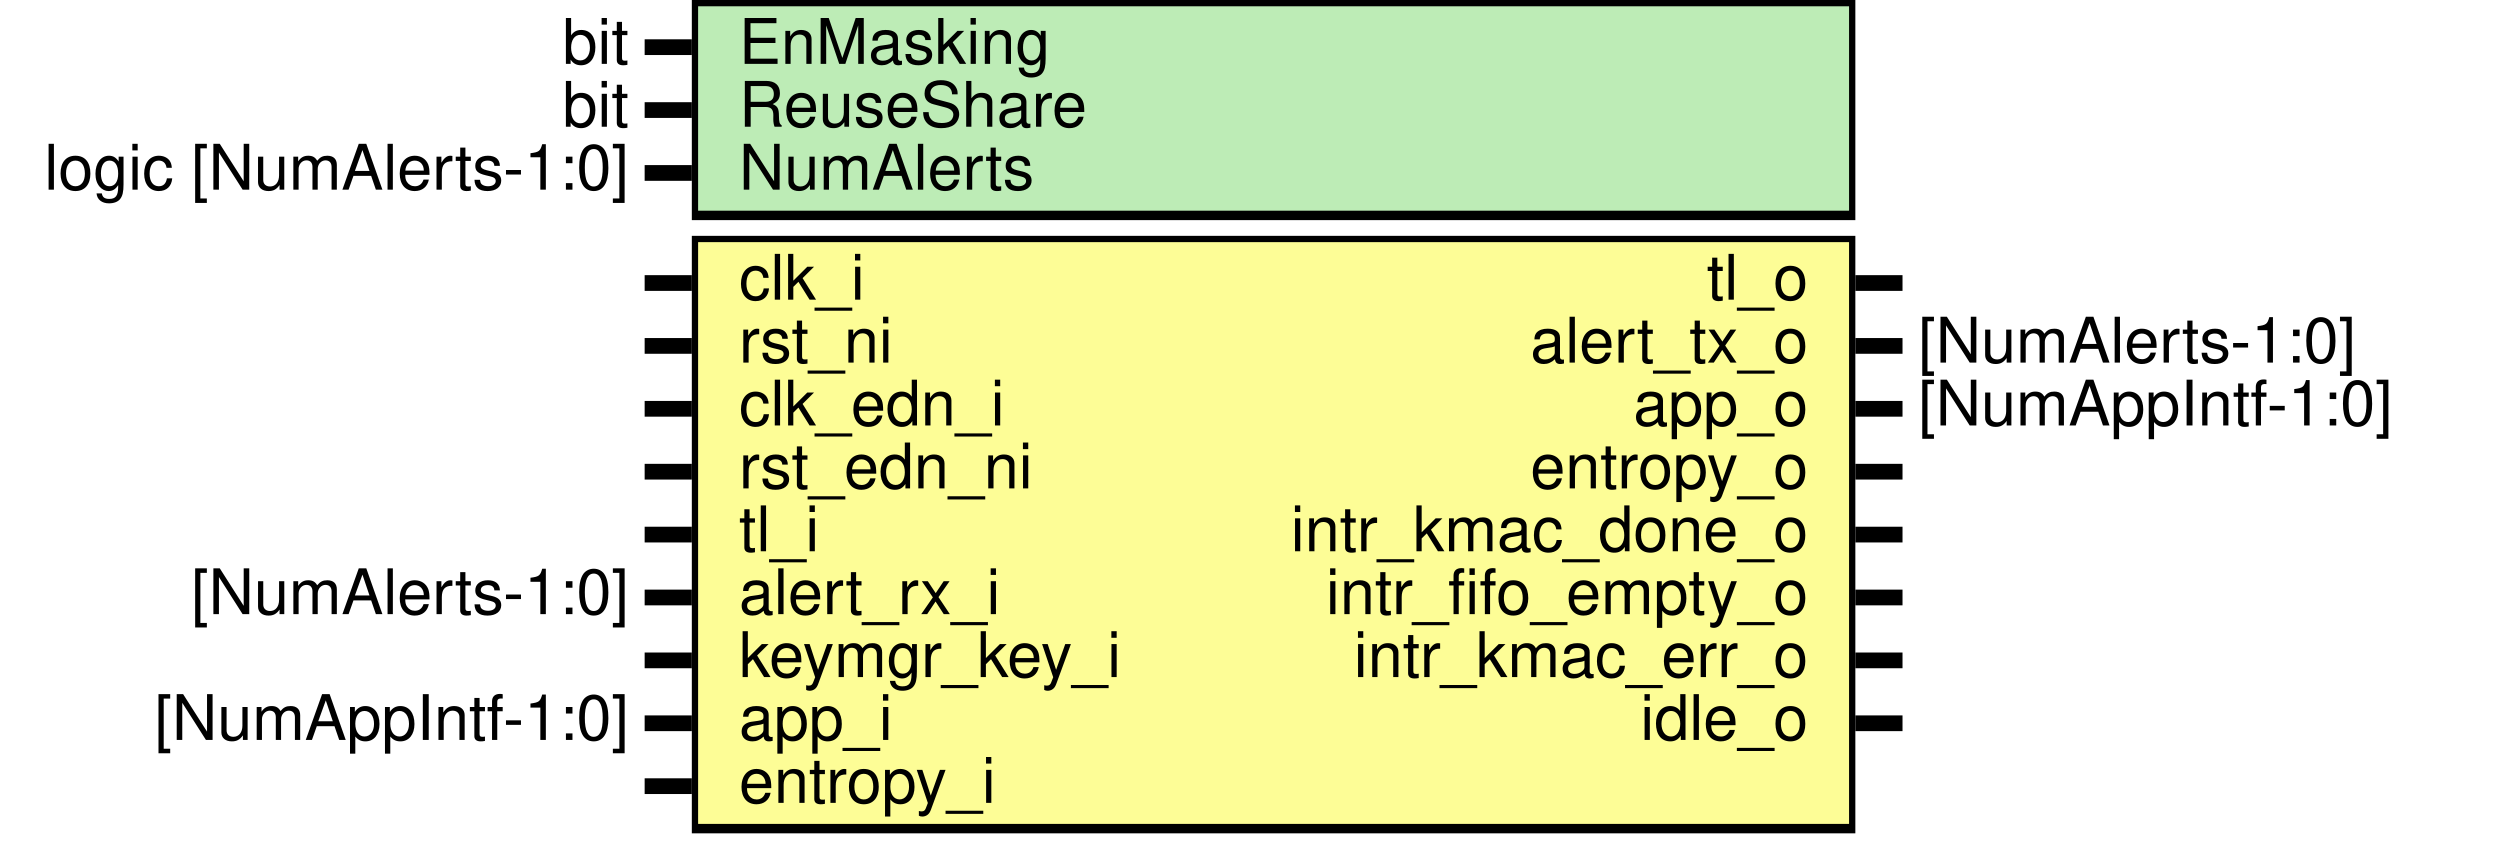
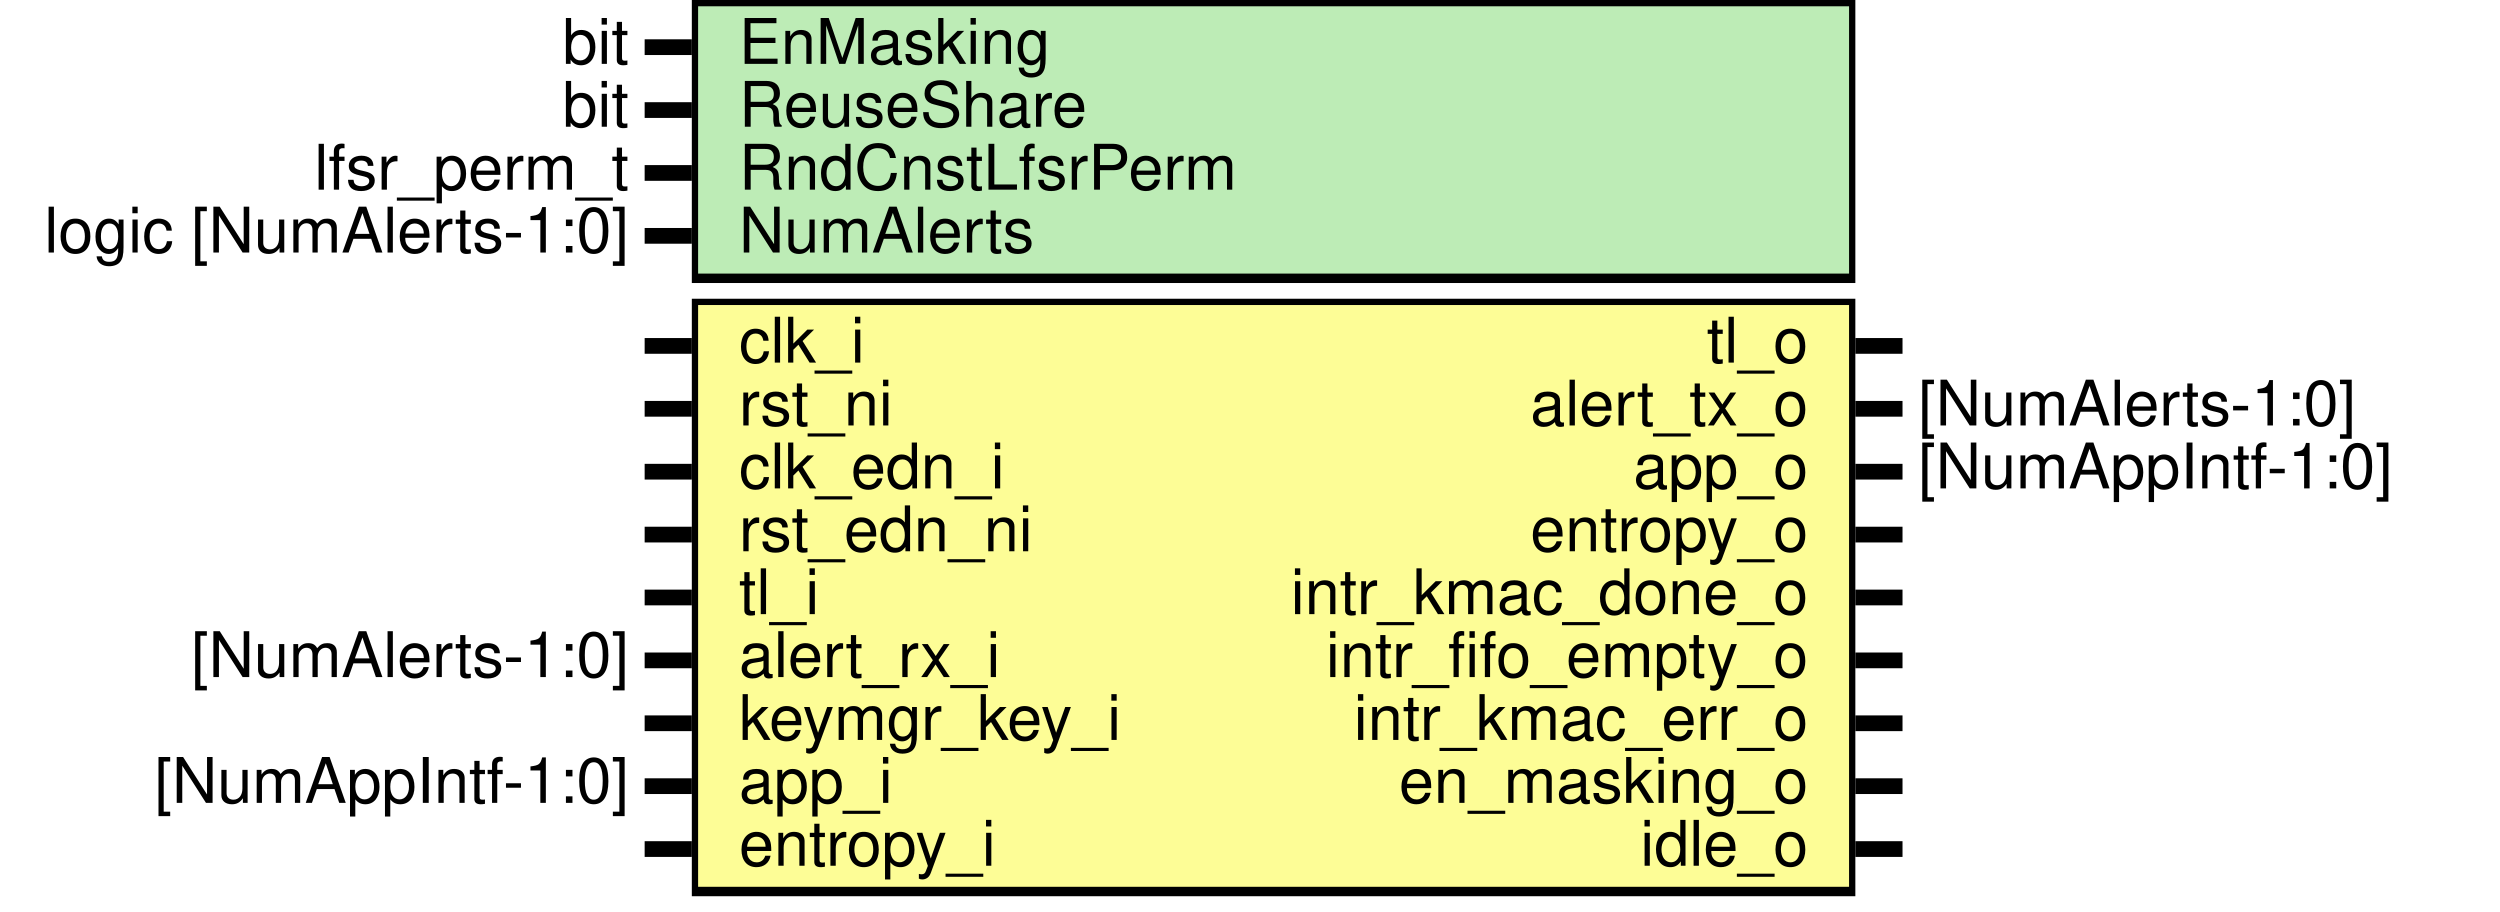
- <svg xmlns="http://www.w3.org/2000/svg" xmlns:ns1="http://svgjs.com/svgjs" version="1.1" viewBox="0 0 795 270">
+ <svg xmlns="http://www.w3.org/2000/svg" xmlns:ns1="http://svgjs.com/svgjs" version="1.1" viewBox="0 0 795 290">
  <svg id="SvgjsSvg1002" width="2" height="0" focusable="false" style="overflow:hidden;top:-100%;left:-100%;position:absolute;opacity:0">
    <polyline id="SvgjsPolyline1003" points="205,0 220,0" />
    <path id="SvgjsPath1004" d="M0 0 " />
  </svg>
-   <rect id="SvgjsRect1006" width="370" height="70" fill="black" x="220" y="0" />
-   <rect id="SvgjsRect1007" width="366" height="65" fill="#bdecb6" x="222" y="2" />
+   <rect id="SvgjsRect1006" width="370" height="90" fill="black" x="220" y="0" />
+   <rect id="SvgjsRect1007" width="366" height="85" fill="#bdecb6" x="222" y="2" />
  <text id="SvgjsText1008" font-family="Helvetica" x="200" y="-5.698" font-size="20" text-anchor="end" family="Helvetica" size="20" anchor="end" ns1:data="{&quot;leading&quot;:&quot;1.3&quot;}">
    <tspan id="SvgjsTspan1009" dy="26" x="200" ns1:data="{&quot;newLined&quot;:true}">   bit </tspan>
  </text>
  <text id="SvgjsText1010" font-family="Helvetica" x="235" y="-5.698" font-size="20" text-anchor="start" family="Helvetica" size="20" anchor="start" ns1:data="{&quot;leading&quot;:&quot;1.3&quot;}">
    <tspan id="SvgjsTspan1011" dy="26" x="235" ns1:data="{&quot;newLined&quot;:true}">   EnMasking </tspan>
  </text>
  <line id="SvgjsLine1012" x1="205" y1="15" x2="220" y2="15" stroke-linecap="rec" stroke="black" stroke-width="5" />
  <text id="SvgjsText1013" font-family="Helvetica" x="200" y="14.302" font-size="20" text-anchor="end" family="Helvetica" size="20" anchor="end" ns1:data="{&quot;leading&quot;:&quot;1.3&quot;}">
    <tspan id="SvgjsTspan1014" dy="26" x="200" ns1:data="{&quot;newLined&quot;:true}">   bit </tspan>
  </text>
  <text id="SvgjsText1015" font-family="Helvetica" x="235" y="14.302" font-size="20" text-anchor="start" family="Helvetica" size="20" anchor="start" ns1:data="{&quot;leading&quot;:&quot;1.3&quot;}">
    <tspan id="SvgjsTspan1016" dy="26" x="235" ns1:data="{&quot;newLined&quot;:true}">   ReuseShare </tspan>
  </text>
  <line id="SvgjsLine1017" x1="205" y1="35" x2="220" y2="35" stroke-linecap="rec" stroke="black" stroke-width="5" />
  <text id="SvgjsText1018" font-family="Helvetica" x="200" y="34.302" font-size="20" text-anchor="end" family="Helvetica" size="20" anchor="end" ns1:data="{&quot;leading&quot;:&quot;1.3&quot;}">
-     <tspan id="SvgjsTspan1019" dy="26" x="200" ns1:data="{&quot;newLined&quot;:true}">   logic [NumAlerts-1:0] </tspan>
+     <tspan id="SvgjsTspan1019" dy="26" x="200" ns1:data="{&quot;newLined&quot;:true}">   lfsr_perm_t </tspan>
  </text>
  <text id="SvgjsText1020" font-family="Helvetica" x="235" y="34.302" font-size="20" text-anchor="start" family="Helvetica" size="20" anchor="start" ns1:data="{&quot;leading&quot;:&quot;1.3&quot;}">
-     <tspan id="SvgjsTspan1021" dy="26" x="235" ns1:data="{&quot;newLined&quot;:true}">   NumAlerts </tspan>
+     <tspan id="SvgjsTspan1021" dy="26" x="235" ns1:data="{&quot;newLined&quot;:true}">   RndCnstLfsrPerm </tspan>
  </text>
  <line id="SvgjsLine1022" x1="205" y1="55" x2="220" y2="55" stroke-linecap="rec" stroke="black" stroke-width="5" />
-   <rect id="SvgjsRect1023" width="370" height="190" fill="black" x="220" y="75" />
-   <rect id="SvgjsRect1024" width="366" height="185" fill="#fdfd96" x="222" y="77" />
-   <text id="SvgjsText1025" font-family="Helvetica" x="200" y="69.302" font-size="20" text-anchor="end" family="Helvetica" size="20" anchor="end" ns1:data="{&quot;leading&quot;:&quot;1.3&quot;}">
-     <tspan id="SvgjsTspan1026" dy="26" x="200" ns1:data="{&quot;newLined&quot;:true}">    </tspan>
+   <text id="SvgjsText1023" font-family="Helvetica" x="200" y="54.302" font-size="20" text-anchor="end" family="Helvetica" size="20" anchor="end" ns1:data="{&quot;leading&quot;:&quot;1.3&quot;}">
+     <tspan id="SvgjsTspan1024" dy="26" x="200" ns1:data="{&quot;newLined&quot;:true}">   logic [NumAlerts-1:0] </tspan>
  </text>
-   <text id="SvgjsText1027" font-family="Helvetica" x="235" y="69.302" font-size="20" text-anchor="start" family="Helvetica" size="20" anchor="start" ns1:data="{&quot;leading&quot;:&quot;1.3&quot;}">
-     <tspan id="SvgjsTspan1028" dy="26" x="235" ns1:data="{&quot;newLined&quot;:true}">   clk_i </tspan>
+   <text id="SvgjsText1025" font-family="Helvetica" x="235" y="54.302" font-size="20" text-anchor="start" family="Helvetica" size="20" anchor="start" ns1:data="{&quot;leading&quot;:&quot;1.3&quot;}">
+     <tspan id="SvgjsTspan1026" dy="26" x="235" ns1:data="{&quot;newLined&quot;:true}">   NumAlerts </tspan>
  </text>
-   <line id="SvgjsLine1029" x1="205" y1="90" x2="220" y2="90" stroke-linecap="rec" stroke="black" stroke-width="5" />
+   <line id="SvgjsLine1027" x1="205" y1="75" x2="220" y2="75" stroke-linecap="rec" stroke="black" stroke-width="5" />
+   <rect id="SvgjsRect1028" width="370" height="190" fill="black" x="220" y="95" />
+   <rect id="SvgjsRect1029" width="366" height="185" fill="#fdfd96" x="222" y="97" />
  <text id="SvgjsText1030" font-family="Helvetica" x="200" y="89.302" font-size="20" text-anchor="end" family="Helvetica" size="20" anchor="end" ns1:data="{&quot;leading&quot;:&quot;1.3&quot;}">
    <tspan id="SvgjsTspan1031" dy="26" x="200" ns1:data="{&quot;newLined&quot;:true}">    </tspan>
  </text>
  <text id="SvgjsText1032" font-family="Helvetica" x="235" y="89.302" font-size="20" text-anchor="start" family="Helvetica" size="20" anchor="start" ns1:data="{&quot;leading&quot;:&quot;1.3&quot;}">
-     <tspan id="SvgjsTspan1033" dy="26" x="235" ns1:data="{&quot;newLined&quot;:true}">   rst_ni </tspan>
+     <tspan id="SvgjsTspan1033" dy="26" x="235" ns1:data="{&quot;newLined&quot;:true}">   clk_i </tspan>
  </text>
  <line id="SvgjsLine1034" x1="205" y1="110" x2="220" y2="110" stroke-linecap="rec" stroke="black" stroke-width="5" />
  <text id="SvgjsText1035" font-family="Helvetica" x="200" y="109.302" font-size="20" text-anchor="end" family="Helvetica" size="20" anchor="end" ns1:data="{&quot;leading&quot;:&quot;1.3&quot;}">
    <tspan id="SvgjsTspan1036" dy="26" x="200" ns1:data="{&quot;newLined&quot;:true}">    </tspan>
  </text>
  <text id="SvgjsText1037" font-family="Helvetica" x="235" y="109.302" font-size="20" text-anchor="start" family="Helvetica" size="20" anchor="start" ns1:data="{&quot;leading&quot;:&quot;1.3&quot;}">
-     <tspan id="SvgjsTspan1038" dy="26" x="235" ns1:data="{&quot;newLined&quot;:true}">   clk_edn_i </tspan>
+     <tspan id="SvgjsTspan1038" dy="26" x="235" ns1:data="{&quot;newLined&quot;:true}">   rst_ni </tspan>
  </text>
  <line id="SvgjsLine1039" x1="205" y1="130" x2="220" y2="130" stroke-linecap="rec" stroke="black" stroke-width="5" />
  <text id="SvgjsText1040" font-family="Helvetica" x="200" y="129.302" font-size="20" text-anchor="end" family="Helvetica" size="20" anchor="end" ns1:data="{&quot;leading&quot;:&quot;1.3&quot;}">
    <tspan id="SvgjsTspan1041" dy="26" x="200" ns1:data="{&quot;newLined&quot;:true}">    </tspan>
  </text>
  <text id="SvgjsText1042" font-family="Helvetica" x="235" y="129.302" font-size="20" text-anchor="start" family="Helvetica" size="20" anchor="start" ns1:data="{&quot;leading&quot;:&quot;1.3&quot;}">
-     <tspan id="SvgjsTspan1043" dy="26" x="235" ns1:data="{&quot;newLined&quot;:true}">   rst_edn_ni </tspan>
+     <tspan id="SvgjsTspan1043" dy="26" x="235" ns1:data="{&quot;newLined&quot;:true}">   clk_edn_i </tspan>
  </text>
  <line id="SvgjsLine1044" x1="205" y1="150" x2="220" y2="150" stroke-linecap="rec" stroke="black" stroke-width="5" />
  <text id="SvgjsText1045" font-family="Helvetica" x="200" y="149.302" font-size="20" text-anchor="end" family="Helvetica" size="20" anchor="end" ns1:data="{&quot;leading&quot;:&quot;1.3&quot;}">
    <tspan id="SvgjsTspan1046" dy="26" x="200" ns1:data="{&quot;newLined&quot;:true}">    </tspan>
  </text>
  <text id="SvgjsText1047" font-family="Helvetica" x="235" y="149.302" font-size="20" text-anchor="start" family="Helvetica" size="20" anchor="start" ns1:data="{&quot;leading&quot;:&quot;1.3&quot;}">
-     <tspan id="SvgjsTspan1048" dy="26" x="235" ns1:data="{&quot;newLined&quot;:true}">   tl_i </tspan>
+     <tspan id="SvgjsTspan1048" dy="26" x="235" ns1:data="{&quot;newLined&quot;:true}">   rst_edn_ni </tspan>
  </text>
  <line id="SvgjsLine1049" x1="205" y1="170" x2="220" y2="170" stroke-linecap="rec" stroke="black" stroke-width="5" />
  <text id="SvgjsText1050" font-family="Helvetica" x="200" y="169.302" font-size="20" text-anchor="end" family="Helvetica" size="20" anchor="end" ns1:data="{&quot;leading&quot;:&quot;1.3&quot;}">
-     <tspan id="SvgjsTspan1051" dy="26" x="200" ns1:data="{&quot;newLined&quot;:true}">   [NumAlerts-1:0] </tspan>
+     <tspan id="SvgjsTspan1051" dy="26" x="200" ns1:data="{&quot;newLined&quot;:true}">    </tspan>
  </text>
  <text id="SvgjsText1052" font-family="Helvetica" x="235" y="169.302" font-size="20" text-anchor="start" family="Helvetica" size="20" anchor="start" ns1:data="{&quot;leading&quot;:&quot;1.3&quot;}">
-     <tspan id="SvgjsTspan1053" dy="26" x="235" ns1:data="{&quot;newLined&quot;:true}">   alert_rx_i </tspan>
+     <tspan id="SvgjsTspan1053" dy="26" x="235" ns1:data="{&quot;newLined&quot;:true}">   tl_i </tspan>
  </text>
  <line id="SvgjsLine1054" x1="205" y1="190" x2="220" y2="190" stroke-linecap="rec" stroke="black" stroke-width="5" />
  <text id="SvgjsText1055" font-family="Helvetica" x="200" y="189.302" font-size="20" text-anchor="end" family="Helvetica" size="20" anchor="end" ns1:data="{&quot;leading&quot;:&quot;1.3&quot;}">
-     <tspan id="SvgjsTspan1056" dy="26" x="200" ns1:data="{&quot;newLined&quot;:true}">    </tspan>
+     <tspan id="SvgjsTspan1056" dy="26" x="200" ns1:data="{&quot;newLined&quot;:true}">   [NumAlerts-1:0] </tspan>
  </text>
  <text id="SvgjsText1057" font-family="Helvetica" x="235" y="189.302" font-size="20" text-anchor="start" family="Helvetica" size="20" anchor="start" ns1:data="{&quot;leading&quot;:&quot;1.3&quot;}">
-     <tspan id="SvgjsTspan1058" dy="26" x="235" ns1:data="{&quot;newLined&quot;:true}">   keymgr_key_i </tspan>
+     <tspan id="SvgjsTspan1058" dy="26" x="235" ns1:data="{&quot;newLined&quot;:true}">   alert_rx_i </tspan>
  </text>
  <line id="SvgjsLine1059" x1="205" y1="210" x2="220" y2="210" stroke-linecap="rec" stroke="black" stroke-width="5" />
  <text id="SvgjsText1060" font-family="Helvetica" x="200" y="209.302" font-size="20" text-anchor="end" family="Helvetica" size="20" anchor="end" ns1:data="{&quot;leading&quot;:&quot;1.3&quot;}">
-     <tspan id="SvgjsTspan1061" dy="26" x="200" ns1:data="{&quot;newLined&quot;:true}">   [NumAppIntf-1:0] </tspan>
+     <tspan id="SvgjsTspan1061" dy="26" x="200" ns1:data="{&quot;newLined&quot;:true}">    </tspan>
  </text>
  <text id="SvgjsText1062" font-family="Helvetica" x="235" y="209.302" font-size="20" text-anchor="start" family="Helvetica" size="20" anchor="start" ns1:data="{&quot;leading&quot;:&quot;1.3&quot;}">
-     <tspan id="SvgjsTspan1063" dy="26" x="235" ns1:data="{&quot;newLined&quot;:true}">   app_i </tspan>
+     <tspan id="SvgjsTspan1063" dy="26" x="235" ns1:data="{&quot;newLined&quot;:true}">   keymgr_key_i </tspan>
  </text>
  <line id="SvgjsLine1064" x1="205" y1="230" x2="220" y2="230" stroke-linecap="rec" stroke="black" stroke-width="5" />
  <text id="SvgjsText1065" font-family="Helvetica" x="200" y="229.302" font-size="20" text-anchor="end" family="Helvetica" size="20" anchor="end" ns1:data="{&quot;leading&quot;:&quot;1.3&quot;}">
-     <tspan id="SvgjsTspan1066" dy="26" x="200" ns1:data="{&quot;newLined&quot;:true}">    </tspan>
+     <tspan id="SvgjsTspan1066" dy="26" x="200" ns1:data="{&quot;newLined&quot;:true}">   [NumAppIntf-1:0] </tspan>
  </text>
  <text id="SvgjsText1067" font-family="Helvetica" x="235" y="229.302" font-size="20" text-anchor="start" family="Helvetica" size="20" anchor="start" ns1:data="{&quot;leading&quot;:&quot;1.3&quot;}">
-     <tspan id="SvgjsTspan1068" dy="26" x="235" ns1:data="{&quot;newLined&quot;:true}">   entropy_i </tspan>
+     <tspan id="SvgjsTspan1068" dy="26" x="235" ns1:data="{&quot;newLined&quot;:true}">   app_i </tspan>
  </text>
  <line id="SvgjsLine1069" x1="205" y1="250" x2="220" y2="250" stroke-linecap="rec" stroke="black" stroke-width="5" />
-   <text id="SvgjsText1070" font-family="Helvetica" x="610" y="69.302" font-size="20" text-anchor="start" family="Helvetica" size="20" anchor="start" ns1:data="{&quot;leading&quot;:&quot;1.3&quot;}">
-     <tspan id="SvgjsTspan1071" dy="26" x="610" ns1:data="{&quot;newLined&quot;:true}">    </tspan>
+   <text id="SvgjsText1070" font-family="Helvetica" x="200" y="249.302" font-size="20" text-anchor="end" family="Helvetica" size="20" anchor="end" ns1:data="{&quot;leading&quot;:&quot;1.3&quot;}">
+     <tspan id="SvgjsTspan1071" dy="26" x="200" ns1:data="{&quot;newLined&quot;:true}">    </tspan>
  </text>
-   <text id="SvgjsText1072" font-family="Helvetica" x="575" y="69.302" font-size="20" text-anchor="end" family="Helvetica" size="20" anchor="end" ns1:data="{&quot;leading&quot;:&quot;1.3&quot;}">
-     <tspan id="SvgjsTspan1073" dy="26" x="575" ns1:data="{&quot;newLined&quot;:true}">   tl_o </tspan>
+   <text id="SvgjsText1072" font-family="Helvetica" x="235" y="249.302" font-size="20" text-anchor="start" family="Helvetica" size="20" anchor="start" ns1:data="{&quot;leading&quot;:&quot;1.3&quot;}">
+     <tspan id="SvgjsTspan1073" dy="26" x="235" ns1:data="{&quot;newLined&quot;:true}">   entropy_i </tspan>
  </text>
-   <line id="SvgjsLine1074" x1="590" y1="90" x2="605" y2="90" stroke-linecap="rec" stroke="black" stroke-width="5" />
+   <line id="SvgjsLine1074" x1="205" y1="270" x2="220" y2="270" stroke-linecap="rec" stroke="black" stroke-width="5" />
  <text id="SvgjsText1075" font-family="Helvetica" x="610" y="89.302" font-size="20" text-anchor="start" family="Helvetica" size="20" anchor="start" ns1:data="{&quot;leading&quot;:&quot;1.3&quot;}">
-     <tspan id="SvgjsTspan1076" dy="26" x="610" ns1:data="{&quot;newLined&quot;:true}">   [NumAlerts-1:0] </tspan>
+     <tspan id="SvgjsTspan1076" dy="26" x="610" ns1:data="{&quot;newLined&quot;:true}">    </tspan>
  </text>
  <text id="SvgjsText1077" font-family="Helvetica" x="575" y="89.302" font-size="20" text-anchor="end" family="Helvetica" size="20" anchor="end" ns1:data="{&quot;leading&quot;:&quot;1.3&quot;}">
-     <tspan id="SvgjsTspan1078" dy="26" x="575" ns1:data="{&quot;newLined&quot;:true}">   alert_tx_o </tspan>
+     <tspan id="SvgjsTspan1078" dy="26" x="575" ns1:data="{&quot;newLined&quot;:true}">   tl_o </tspan>
  </text>
  <line id="SvgjsLine1079" x1="590" y1="110" x2="605" y2="110" stroke-linecap="rec" stroke="black" stroke-width="5" />
  <text id="SvgjsText1080" font-family="Helvetica" x="610" y="109.302" font-size="20" text-anchor="start" family="Helvetica" size="20" anchor="start" ns1:data="{&quot;leading&quot;:&quot;1.3&quot;}">
-     <tspan id="SvgjsTspan1081" dy="26" x="610" ns1:data="{&quot;newLined&quot;:true}">   [NumAppIntf-1:0] </tspan>
+     <tspan id="SvgjsTspan1081" dy="26" x="610" ns1:data="{&quot;newLined&quot;:true}">   [NumAlerts-1:0] </tspan>
  </text>
  <text id="SvgjsText1082" font-family="Helvetica" x="575" y="109.302" font-size="20" text-anchor="end" family="Helvetica" size="20" anchor="end" ns1:data="{&quot;leading&quot;:&quot;1.3&quot;}">
-     <tspan id="SvgjsTspan1083" dy="26" x="575" ns1:data="{&quot;newLined&quot;:true}">   app_o </tspan>
+     <tspan id="SvgjsTspan1083" dy="26" x="575" ns1:data="{&quot;newLined&quot;:true}">   alert_tx_o </tspan>
  </text>
  <line id="SvgjsLine1084" x1="590" y1="130" x2="605" y2="130" stroke-linecap="rec" stroke="black" stroke-width="5" />
  <text id="SvgjsText1085" font-family="Helvetica" x="610" y="129.302" font-size="20" text-anchor="start" family="Helvetica" size="20" anchor="start" ns1:data="{&quot;leading&quot;:&quot;1.3&quot;}">
-     <tspan id="SvgjsTspan1086" dy="26" x="610" ns1:data="{&quot;newLined&quot;:true}">    </tspan>
+     <tspan id="SvgjsTspan1086" dy="26" x="610" ns1:data="{&quot;newLined&quot;:true}">   [NumAppIntf-1:0] </tspan>
  </text>
  <text id="SvgjsText1087" font-family="Helvetica" x="575" y="129.302" font-size="20" text-anchor="end" family="Helvetica" size="20" anchor="end" ns1:data="{&quot;leading&quot;:&quot;1.3&quot;}">
-     <tspan id="SvgjsTspan1088" dy="26" x="575" ns1:data="{&quot;newLined&quot;:true}">   entropy_o </tspan>
+     <tspan id="SvgjsTspan1088" dy="26" x="575" ns1:data="{&quot;newLined&quot;:true}">   app_o </tspan>
  </text>
  <line id="SvgjsLine1089" x1="590" y1="150" x2="605" y2="150" stroke-linecap="rec" stroke="black" stroke-width="5" />
  <text id="SvgjsText1090" font-family="Helvetica" x="610" y="149.302" font-size="20" text-anchor="start" family="Helvetica" size="20" anchor="start" ns1:data="{&quot;leading&quot;:&quot;1.3&quot;}">
    <tspan id="SvgjsTspan1091" dy="26" x="610" ns1:data="{&quot;newLined&quot;:true}">    </tspan>
  </text>
  <text id="SvgjsText1092" font-family="Helvetica" x="575" y="149.302" font-size="20" text-anchor="end" family="Helvetica" size="20" anchor="end" ns1:data="{&quot;leading&quot;:&quot;1.3&quot;}">
-     <tspan id="SvgjsTspan1093" dy="26" x="575" ns1:data="{&quot;newLined&quot;:true}">   intr_kmac_done_o </tspan>
+     <tspan id="SvgjsTspan1093" dy="26" x="575" ns1:data="{&quot;newLined&quot;:true}">   entropy_o </tspan>
  </text>
  <line id="SvgjsLine1094" x1="590" y1="170" x2="605" y2="170" stroke-linecap="rec" stroke="black" stroke-width="5" />
  <text id="SvgjsText1095" font-family="Helvetica" x="610" y="169.302" font-size="20" text-anchor="start" family="Helvetica" size="20" anchor="start" ns1:data="{&quot;leading&quot;:&quot;1.3&quot;}">
    <tspan id="SvgjsTspan1096" dy="26" x="610" ns1:data="{&quot;newLined&quot;:true}">    </tspan>
  </text>
  <text id="SvgjsText1097" font-family="Helvetica" x="575" y="169.302" font-size="20" text-anchor="end" family="Helvetica" size="20" anchor="end" ns1:data="{&quot;leading&quot;:&quot;1.3&quot;}">
-     <tspan id="SvgjsTspan1098" dy="26" x="575" ns1:data="{&quot;newLined&quot;:true}">   intr_fifo_empty_o </tspan>
+     <tspan id="SvgjsTspan1098" dy="26" x="575" ns1:data="{&quot;newLined&quot;:true}">   intr_kmac_done_o </tspan>
  </text>
  <line id="SvgjsLine1099" x1="590" y1="190" x2="605" y2="190" stroke-linecap="rec" stroke="black" stroke-width="5" />
  <text id="SvgjsText1100" font-family="Helvetica" x="610" y="189.302" font-size="20" text-anchor="start" family="Helvetica" size="20" anchor="start" ns1:data="{&quot;leading&quot;:&quot;1.3&quot;}">
    <tspan id="SvgjsTspan1101" dy="26" x="610" ns1:data="{&quot;newLined&quot;:true}">    </tspan>
  </text>
  <text id="SvgjsText1102" font-family="Helvetica" x="575" y="189.302" font-size="20" text-anchor="end" family="Helvetica" size="20" anchor="end" ns1:data="{&quot;leading&quot;:&quot;1.3&quot;}">
-     <tspan id="SvgjsTspan1103" dy="26" x="575" ns1:data="{&quot;newLined&quot;:true}">   intr_kmac_err_o </tspan>
+     <tspan id="SvgjsTspan1103" dy="26" x="575" ns1:data="{&quot;newLined&quot;:true}">   intr_fifo_empty_o </tspan>
  </text>
  <line id="SvgjsLine1104" x1="590" y1="210" x2="605" y2="210" stroke-linecap="rec" stroke="black" stroke-width="5" />
  <text id="SvgjsText1105" font-family="Helvetica" x="610" y="209.302" font-size="20" text-anchor="start" family="Helvetica" size="20" anchor="start" ns1:data="{&quot;leading&quot;:&quot;1.3&quot;}">
    <tspan id="SvgjsTspan1106" dy="26" x="610" ns1:data="{&quot;newLined&quot;:true}">    </tspan>
  </text>
  <text id="SvgjsText1107" font-family="Helvetica" x="575" y="209.302" font-size="20" text-anchor="end" family="Helvetica" size="20" anchor="end" ns1:data="{&quot;leading&quot;:&quot;1.3&quot;}">
-     <tspan id="SvgjsTspan1108" dy="26" x="575" ns1:data="{&quot;newLined&quot;:true}">   idle_o </tspan>
+     <tspan id="SvgjsTspan1108" dy="26" x="575" ns1:data="{&quot;newLined&quot;:true}">   intr_kmac_err_o </tspan>
  </text>
  <line id="SvgjsLine1109" x1="590" y1="230" x2="605" y2="230" stroke-linecap="rec" stroke="black" stroke-width="5" />
+   <text id="SvgjsText1110" font-family="Helvetica" x="610" y="229.302" font-size="20" text-anchor="start" family="Helvetica" size="20" anchor="start" ns1:data="{&quot;leading&quot;:&quot;1.3&quot;}">
+     <tspan id="SvgjsTspan1111" dy="26" x="610" ns1:data="{&quot;newLined&quot;:true}">    </tspan>
+   </text>
+   <text id="SvgjsText1112" font-family="Helvetica" x="575" y="229.302" font-size="20" text-anchor="end" family="Helvetica" size="20" anchor="end" ns1:data="{&quot;leading&quot;:&quot;1.3&quot;}">
+     <tspan id="SvgjsTspan1113" dy="26" x="575" ns1:data="{&quot;newLined&quot;:true}">   en_masking_o </tspan>
+   </text>
+   <line id="SvgjsLine1114" x1="590" y1="250" x2="605" y2="250" stroke-linecap="rec" stroke="black" stroke-width="5" />
+   <text id="SvgjsText1115" font-family="Helvetica" x="610" y="249.302" font-size="20" text-anchor="start" family="Helvetica" size="20" anchor="start" ns1:data="{&quot;leading&quot;:&quot;1.3&quot;}">
+     <tspan id="SvgjsTspan1116" dy="26" x="610" ns1:data="{&quot;newLined&quot;:true}">    </tspan>
+   </text>
+   <text id="SvgjsText1117" font-family="Helvetica" x="575" y="249.302" font-size="20" text-anchor="end" family="Helvetica" size="20" anchor="end" ns1:data="{&quot;leading&quot;:&quot;1.3&quot;}">
+     <tspan id="SvgjsTspan1118" dy="26" x="575" ns1:data="{&quot;newLined&quot;:true}">   idle_o </tspan>
+   </text>
+   <line id="SvgjsLine1119" x1="590" y1="270" x2="605" y2="270" stroke-linecap="rec" stroke="black" stroke-width="5" />
</svg>
